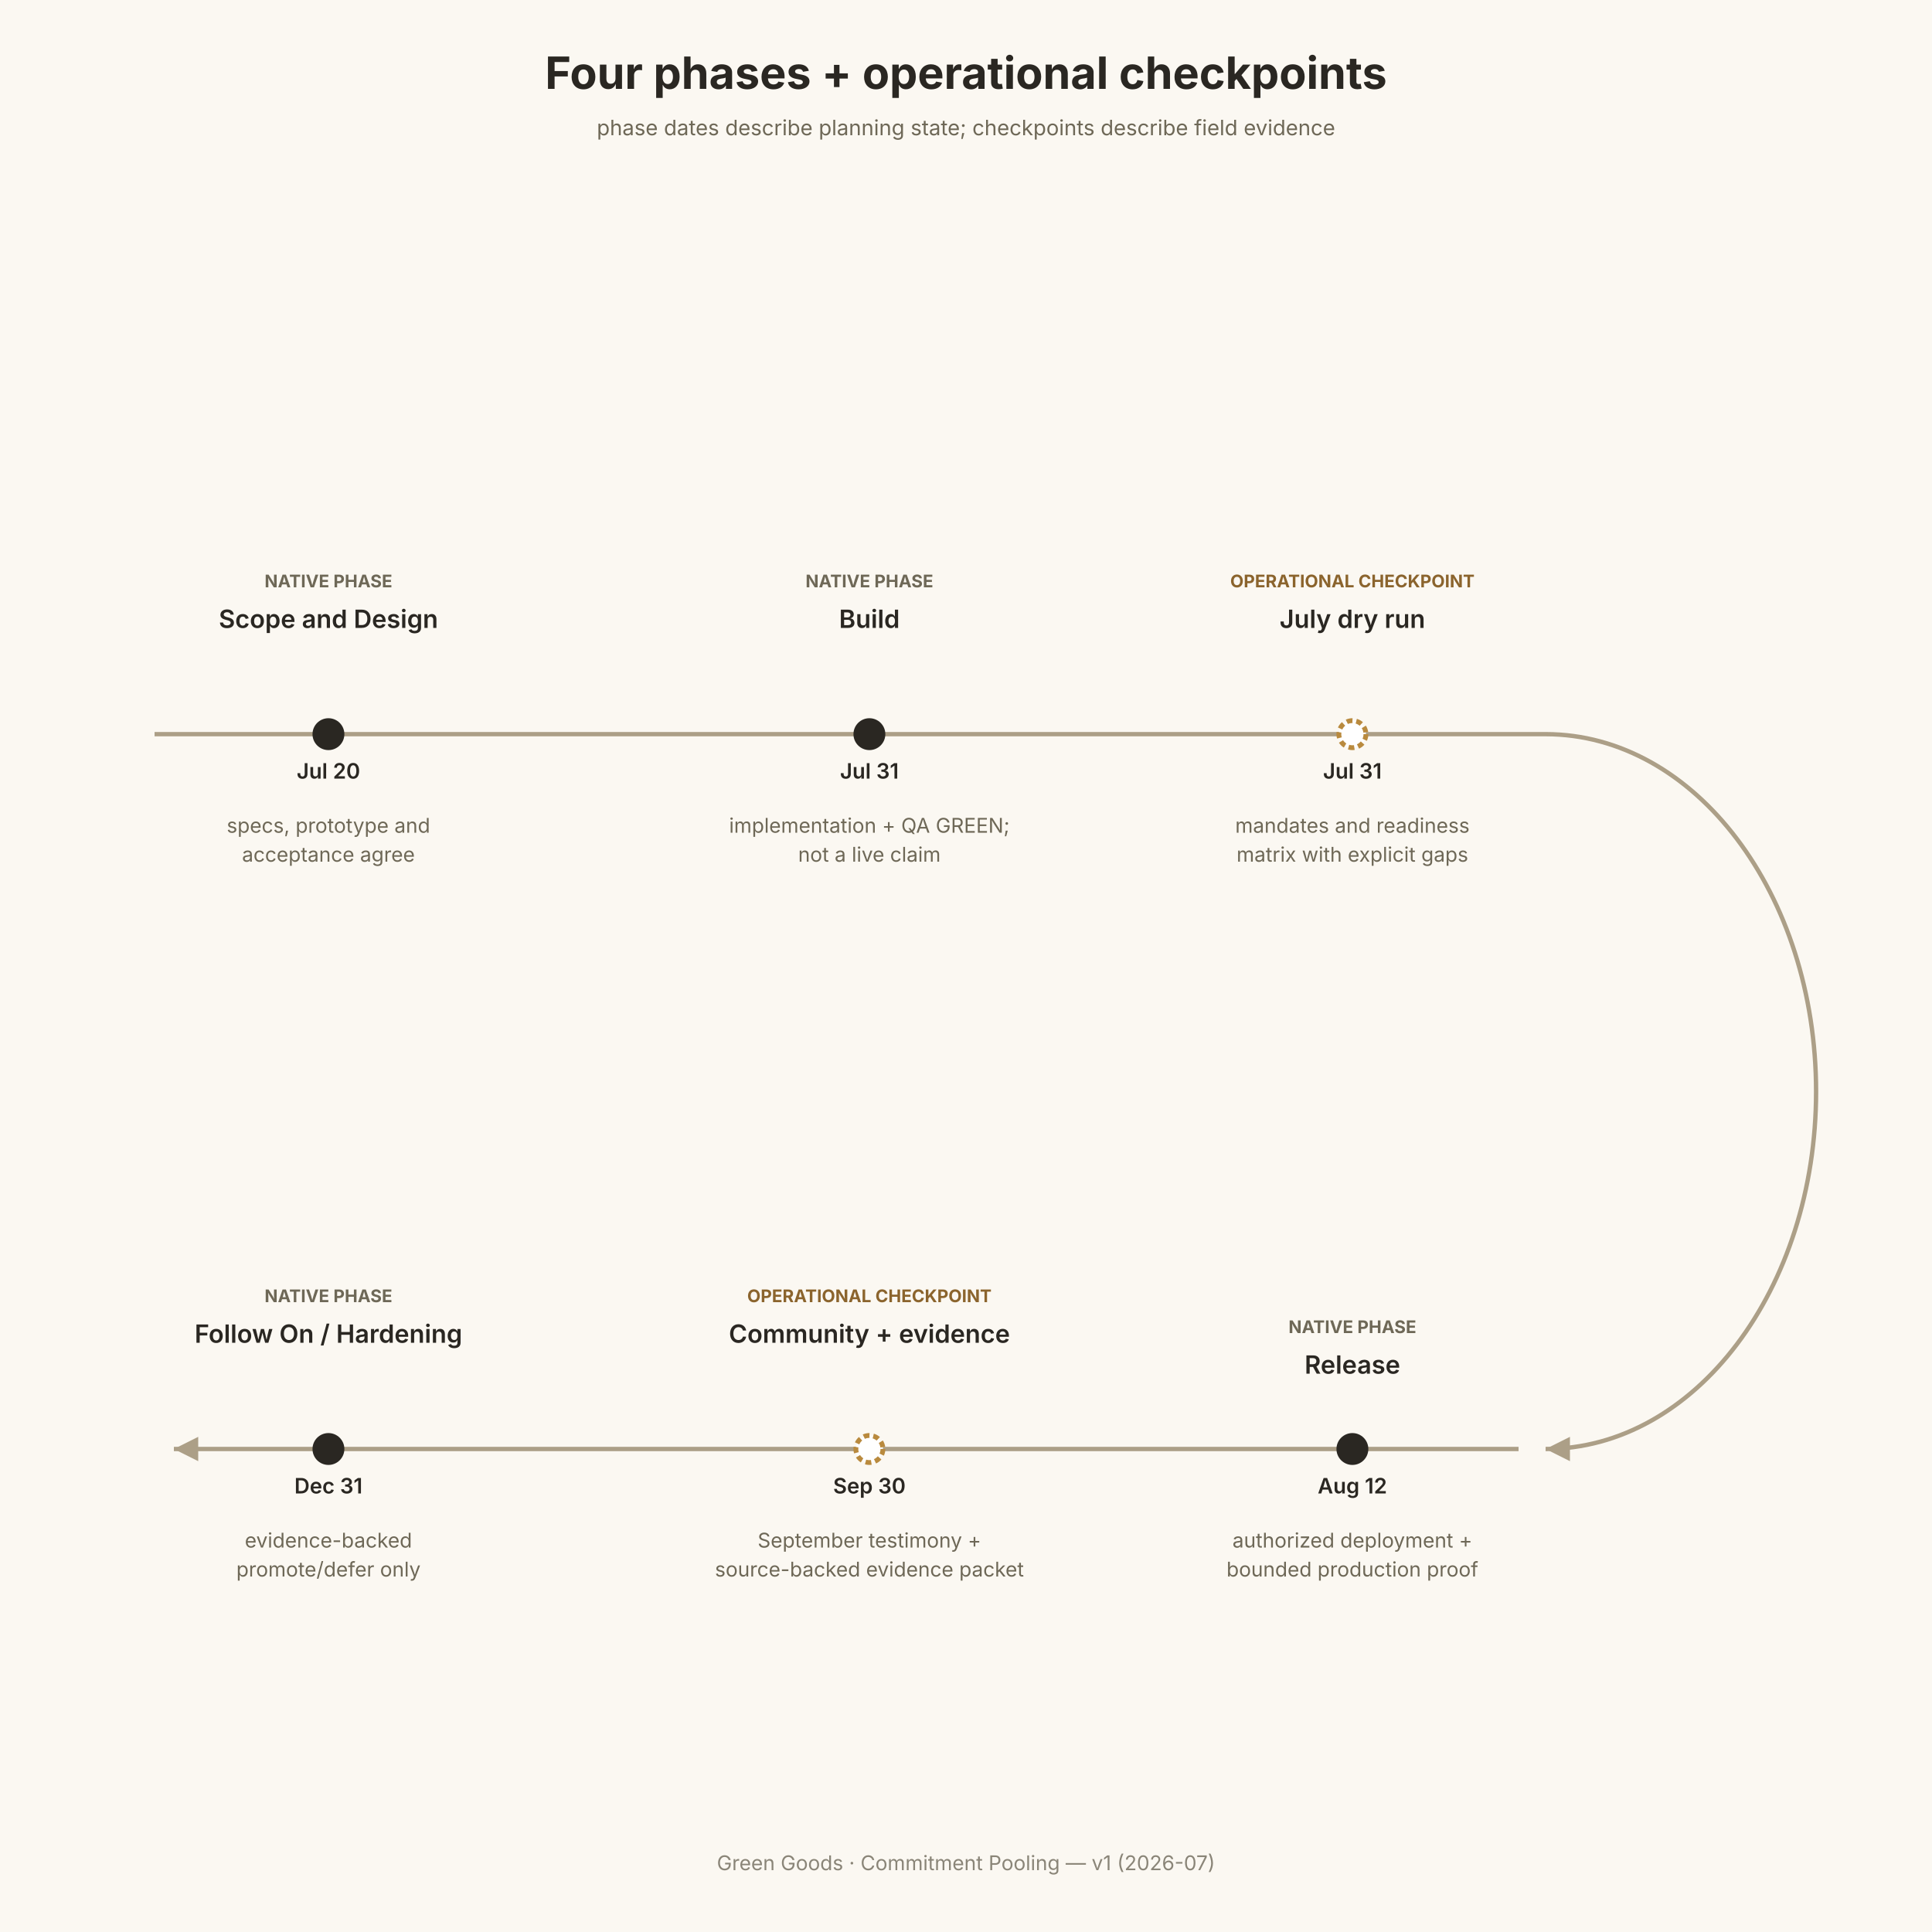
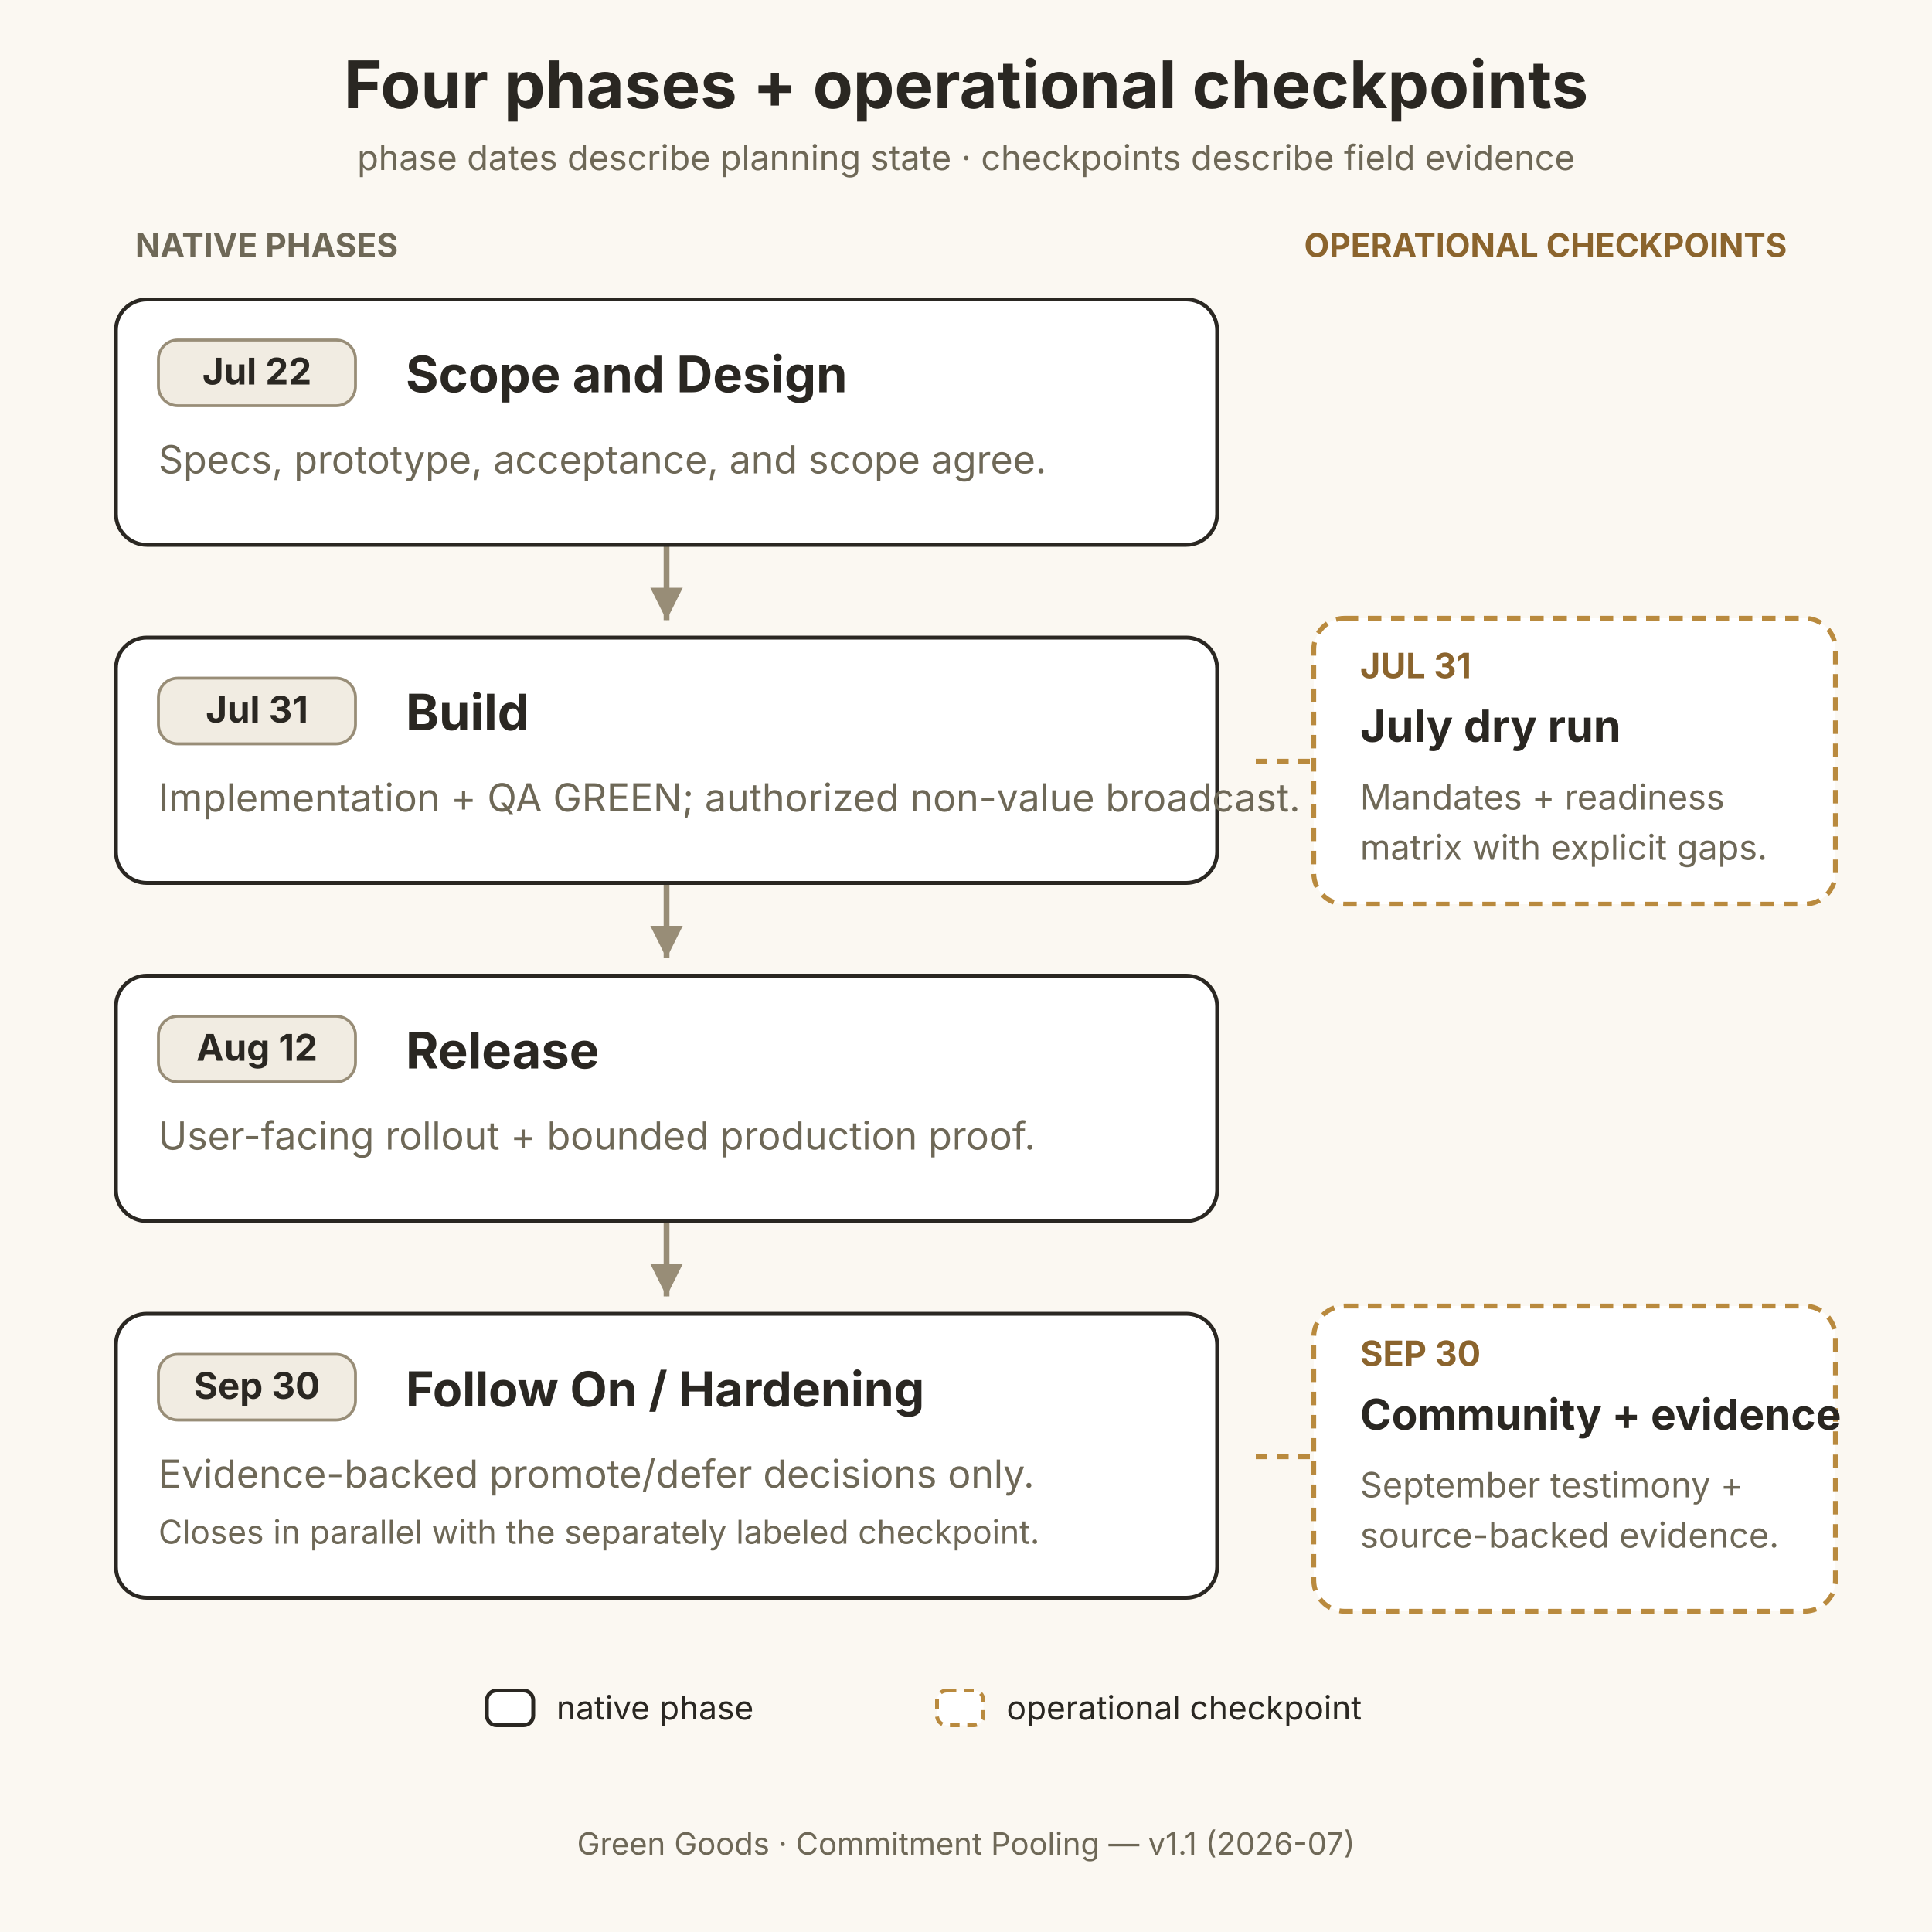
<svg xmlns="http://www.w3.org/2000/svg" width="2000" height="2000" viewBox="0 0 1000 1000" font-family="Inter, 'Helvetica Neue', Arial, sans-serif" role="img" aria-labelledby="timeline-title timeline-desc">
  <defs>
-     <marker id="arrow" viewBox="0 0 10 10" refX="8" refY="5" markerWidth="7" markerHeight="7" orient="auto-start-reverse">
-       <path d="M 0 1 L 8 5 L 0 9 Z" fill="#AC9F87" />
+     <marker id="timeline-arrow" viewBox="0 0 10 10" refX="8" refY="5" markerWidth="7" markerHeight="7" orient="auto-start-reverse">
+       <path d="M 0 1 L 8 5 L 0 9 Z" fill="#988D77" />
    </marker>
  </defs>
-   <rect x="0" y="0" width="1000" height="1000" fill="#FBF8F2" />
-   <text x="500" y="46" text-anchor="middle" font-size="23" font-weight="700" fill="#2A2722">Four phases + operational checkpoints</text>
-   <text x="500" y="70" text-anchor="middle" font-size="11" fill="#6E6857">phase dates describe planning state; checkpoints describe field evidence</text>
-   <g fill="none" stroke="#AC9F87" stroke-width="2.25" marker-end="url(#arrow)">
-     <path d="M 80 380 L 800 380 A 140 185 0 0 1 800 750" />
-     <path d="M 786 750 L 90 750" />
+   <rect width="1000" height="1000" fill="#FBF8F2" />
+   <text x="500" y="56" text-anchor="middle" font-size="34" font-weight="700" fill="#2A2722">Four phases + operational checkpoints</text>
+   <text x="500" y="88" text-anchor="middle" font-size="18" fill="#6E6857">phase dates describe planning state · checkpoints describe field evidence</text>
+   <text x="70" y="133" font-size="17" font-weight="700" fill="#6E6857">NATIVE PHASES</text>
+   <text x="675" y="133" font-size="17" font-weight="700" fill="#8B642D">OPERATIONAL CHECKPOINTS</text>
+   <g fill="none" stroke="#988D77" stroke-width="3" marker-end="url(#timeline-arrow)">
+     <path d="M 345 282 L 345 321" />
+     <path d="M 345 457 L 345 496" />
+     <path d="M 345 632 L 345 671" />
  </g>
-   <g stroke-width="2.5">
-     <circle cx="170" cy="380" r="7" fill="#2A2722" stroke="#2A2722" />
-     <circle cx="450" cy="380" r="7" fill="#2A2722" stroke="#2A2722" />
-     <circle cx="700" cy="380" r="7" fill="#FFFFFF" stroke="#B98A3E" stroke-dasharray="3 2" />
-     <circle cx="700" cy="750" r="7" fill="#2A2722" stroke="#2A2722" />
-     <circle cx="450" cy="750" r="7" fill="#FFFFFF" stroke="#B98A3E" stroke-dasharray="3 2" />
-     <circle cx="170" cy="750" r="7" fill="#2A2722" stroke="#2A2722" />
+   <g>
+     <rect x="60" y="155" width="570" height="127" rx="16" fill="#FFFFFF" stroke="#2A2722" stroke-width="2" />
+     <rect x="82" y="176" width="102" height="34" rx="10" fill="#F1ECE2" stroke="#988D77" stroke-width="1.5" />
+     <text x="133" y="199" text-anchor="middle" font-size="19" font-weight="700" fill="#2A2722">Jul 22</text>
+     <text x="210" y="203" font-size="26" font-weight="700" fill="#2A2722">Scope and Design</text>
+     <text x="82" y="245" font-size="20" fill="#6E6857">Specs, prototype, acceptance, and scope agree.</text>
+     <rect x="60" y="330" width="570" height="127" rx="16" fill="#FFFFFF" stroke="#2A2722" stroke-width="2" />
+     <rect x="82" y="351" width="102" height="34" rx="10" fill="#F1ECE2" stroke="#988D77" stroke-width="1.5" />
+     <text x="133" y="374" text-anchor="middle" font-size="19" font-weight="700" fill="#2A2722">Jul 31</text>
+     <text x="210" y="378" font-size="26" font-weight="700" fill="#2A2722">Build</text>
+     <text x="82" y="420" font-size="20" fill="#6E6857">Implementation + QA GREEN; authorized non-value broadcast.</text>
+     <rect x="60" y="505" width="570" height="127" rx="16" fill="#FFFFFF" stroke="#2A2722" stroke-width="2" />
+     <rect x="82" y="526" width="102" height="34" rx="10" fill="#F1ECE2" stroke="#988D77" stroke-width="1.5" />
+     <text x="133" y="549" text-anchor="middle" font-size="19" font-weight="700" fill="#2A2722">Aug 12</text>
+     <text x="210" y="553" font-size="26" font-weight="700" fill="#2A2722">Release</text>
+     <text x="82" y="595" font-size="20" fill="#6E6857">User-facing rollout + bounded production proof.</text>
+     <rect x="60" y="680" width="570" height="147" rx="16" fill="#FFFFFF" stroke="#2A2722" stroke-width="2" />
+     <rect x="82" y="701" width="102" height="34" rx="10" fill="#F1ECE2" stroke="#988D77" stroke-width="1.5" />
+     <text x="133" y="724" text-anchor="middle" font-size="19" font-weight="700" fill="#2A2722">Sep 30</text>
+     <text x="210" y="728" font-size="25" font-weight="700" fill="#2A2722">Follow On / Hardening</text>
+     <text x="82" y="770" font-size="20" fill="#6E6857">Evidence-backed promote/defer decisions only.</text>
+     <text x="82" y="799" font-size="17" fill="#6E6857">Closes in parallel with the separately labeled checkpoint.</text>
  </g>
-   <text x="170" y="304" text-anchor="middle" font-size="9" font-weight="700" fill="#6E6857">NATIVE PHASE</text>
-   <text x="170" y="325" text-anchor="middle" font-size="13" font-weight="600" fill="#2A2722">Scope and Design</text>
-   <text x="170" y="403" text-anchor="middle" font-size="11" font-weight="600" fill="#2A2722">Jul 20</text>
-   <text x="170" y="431" text-anchor="middle" font-size="10.5" fill="#6E6857">specs, prototype and</text>
-   <text x="170" y="446" text-anchor="middle" font-size="10.5" fill="#6E6857">acceptance agree</text>
-   <text x="450" y="304" text-anchor="middle" font-size="9" font-weight="700" fill="#6E6857">NATIVE PHASE</text>
-   <text x="450" y="325" text-anchor="middle" font-size="13" font-weight="600" fill="#2A2722">Build</text>
-   <text x="450" y="403" text-anchor="middle" font-size="11" font-weight="600" fill="#2A2722">Jul 31</text>
-   <text x="450" y="431" text-anchor="middle" font-size="10.5" fill="#6E6857">implementation + QA GREEN;</text>
-   <text x="450" y="446" text-anchor="middle" font-size="10.5" fill="#6E6857">not a live claim</text>
-   <text x="700" y="304" text-anchor="middle" font-size="9" font-weight="700" fill="#8B642D">OPERATIONAL CHECKPOINT</text>
-   <text x="700" y="325" text-anchor="middle" font-size="13" font-weight="600" fill="#2A2722">July dry run</text>
-   <text x="700" y="403" text-anchor="middle" font-size="11" font-weight="600" fill="#2A2722">Jul 31</text>
-   <text x="700" y="431" text-anchor="middle" font-size="10.5" fill="#6E6857">mandates and readiness</text>
-   <text x="700" y="446" text-anchor="middle" font-size="10.5" fill="#6E6857">matrix with explicit gaps</text>
-   <text x="700" y="690" text-anchor="middle" font-size="9" font-weight="700" fill="#6E6857">NATIVE PHASE</text>
-   <text x="700" y="711" text-anchor="middle" font-size="13" font-weight="600" fill="#2A2722">Release</text>
-   <text x="700" y="773" text-anchor="middle" font-size="11" font-weight="600" fill="#2A2722">Aug 12</text>
-   <text x="700" y="801" text-anchor="middle" font-size="10.5" fill="#6E6857">authorized deployment +</text>
-   <text x="700" y="816" text-anchor="middle" font-size="10.5" fill="#6E6857">bounded production proof</text>
-   <text x="450" y="674" text-anchor="middle" font-size="9" font-weight="700" fill="#8B642D">OPERATIONAL CHECKPOINT</text>
-   <text x="450" y="695" text-anchor="middle" font-size="13" font-weight="600" fill="#2A2722">Community + evidence</text>
-   <text x="450" y="773" text-anchor="middle" font-size="11" font-weight="600" fill="#2A2722">Sep 30</text>
-   <text x="450" y="801" text-anchor="middle" font-size="10.5" fill="#6E6857">September testimony +</text>
-   <text x="450" y="816" text-anchor="middle" font-size="10.5" fill="#6E6857">source-backed evidence packet</text>
-   <text x="170" y="674" text-anchor="middle" font-size="9" font-weight="700" fill="#6E6857">NATIVE PHASE</text>
-   <text x="170" y="695" text-anchor="middle" font-size="13" font-weight="600" fill="#2A2722">Follow On / Hardening</text>
-   <text x="170" y="773" text-anchor="middle" font-size="11" font-weight="600" fill="#2A2722">Dec 31</text>
-   <text x="170" y="801" text-anchor="middle" font-size="10.5" fill="#6E6857">evidence-backed</text>
-   <text x="170" y="816" text-anchor="middle" font-size="10.5" fill="#6E6857">promote/defer only</text>
-   <text x="500" y="968" text-anchor="middle" font-size="10.5" fill="#8A8578">Green Goods · Commitment Pooling — v1 (2026-07)</text>
+   <g>
+     <path d="M 650 394 L 678 394" fill="none" stroke="#B98A3E" stroke-width="2.5" stroke-dasharray="6 5" />
+     <rect x="680" y="320" width="270" height="148" rx="16" fill="#FFFFFF" stroke="#B98A3E" stroke-width="2.5" stroke-dasharray="7 5" />
+     <text x="704" y="351" font-size="18" font-weight="700" fill="#8B642D">JUL 31</text>
+     <text x="704" y="384" font-size="23" font-weight="700" fill="#2A2722">July dry run</text>
+     <text x="704" y="419" font-size="18" fill="#6E6857">Mandates + readiness</text>
+     <text x="704" y="445" font-size="18" fill="#6E6857">matrix with explicit gaps.</text>
+     <path d="M 650 754 L 678 754" fill="none" stroke="#B98A3E" stroke-width="2.5" stroke-dasharray="6 5" />
+     <rect x="680" y="676" width="270" height="158" rx="16" fill="#FFFFFF" stroke="#B98A3E" stroke-width="2.5" stroke-dasharray="7 5" />
+     <text x="704" y="707" font-size="18" font-weight="700" fill="#8B642D">SEP 30</text>
+     <text x="704" y="740" font-size="22" font-weight="700" fill="#2A2722">Community + evidence</text>
+     <text x="704" y="775" font-size="18" fill="#6E6857">September testimony +</text>
+     <text x="704" y="801" font-size="18" fill="#6E6857">source-backed evidence.</text>
+   </g>
+   <g>
+     <rect x="252" y="875" width="24" height="18" rx="5" fill="#FFFFFF" stroke="#2A2722" stroke-width="2" />
+     <text x="288" y="890" font-size="17" fill="#2A2722">native phase</text>
+     <rect x="485" y="875" width="24" height="18" rx="5" fill="#FFFFFF" stroke="#B98A3E" stroke-width="2" stroke-dasharray="5 4" />
+     <text x="521" y="890" font-size="17" fill="#2A2722">operational checkpoint</text>
+   </g>
+   <text x="500" y="960" text-anchor="middle" font-size="16" fill="#6E6857">Green Goods · Commitment Pooling — v1.1 (2026-07)</text>
</svg>
